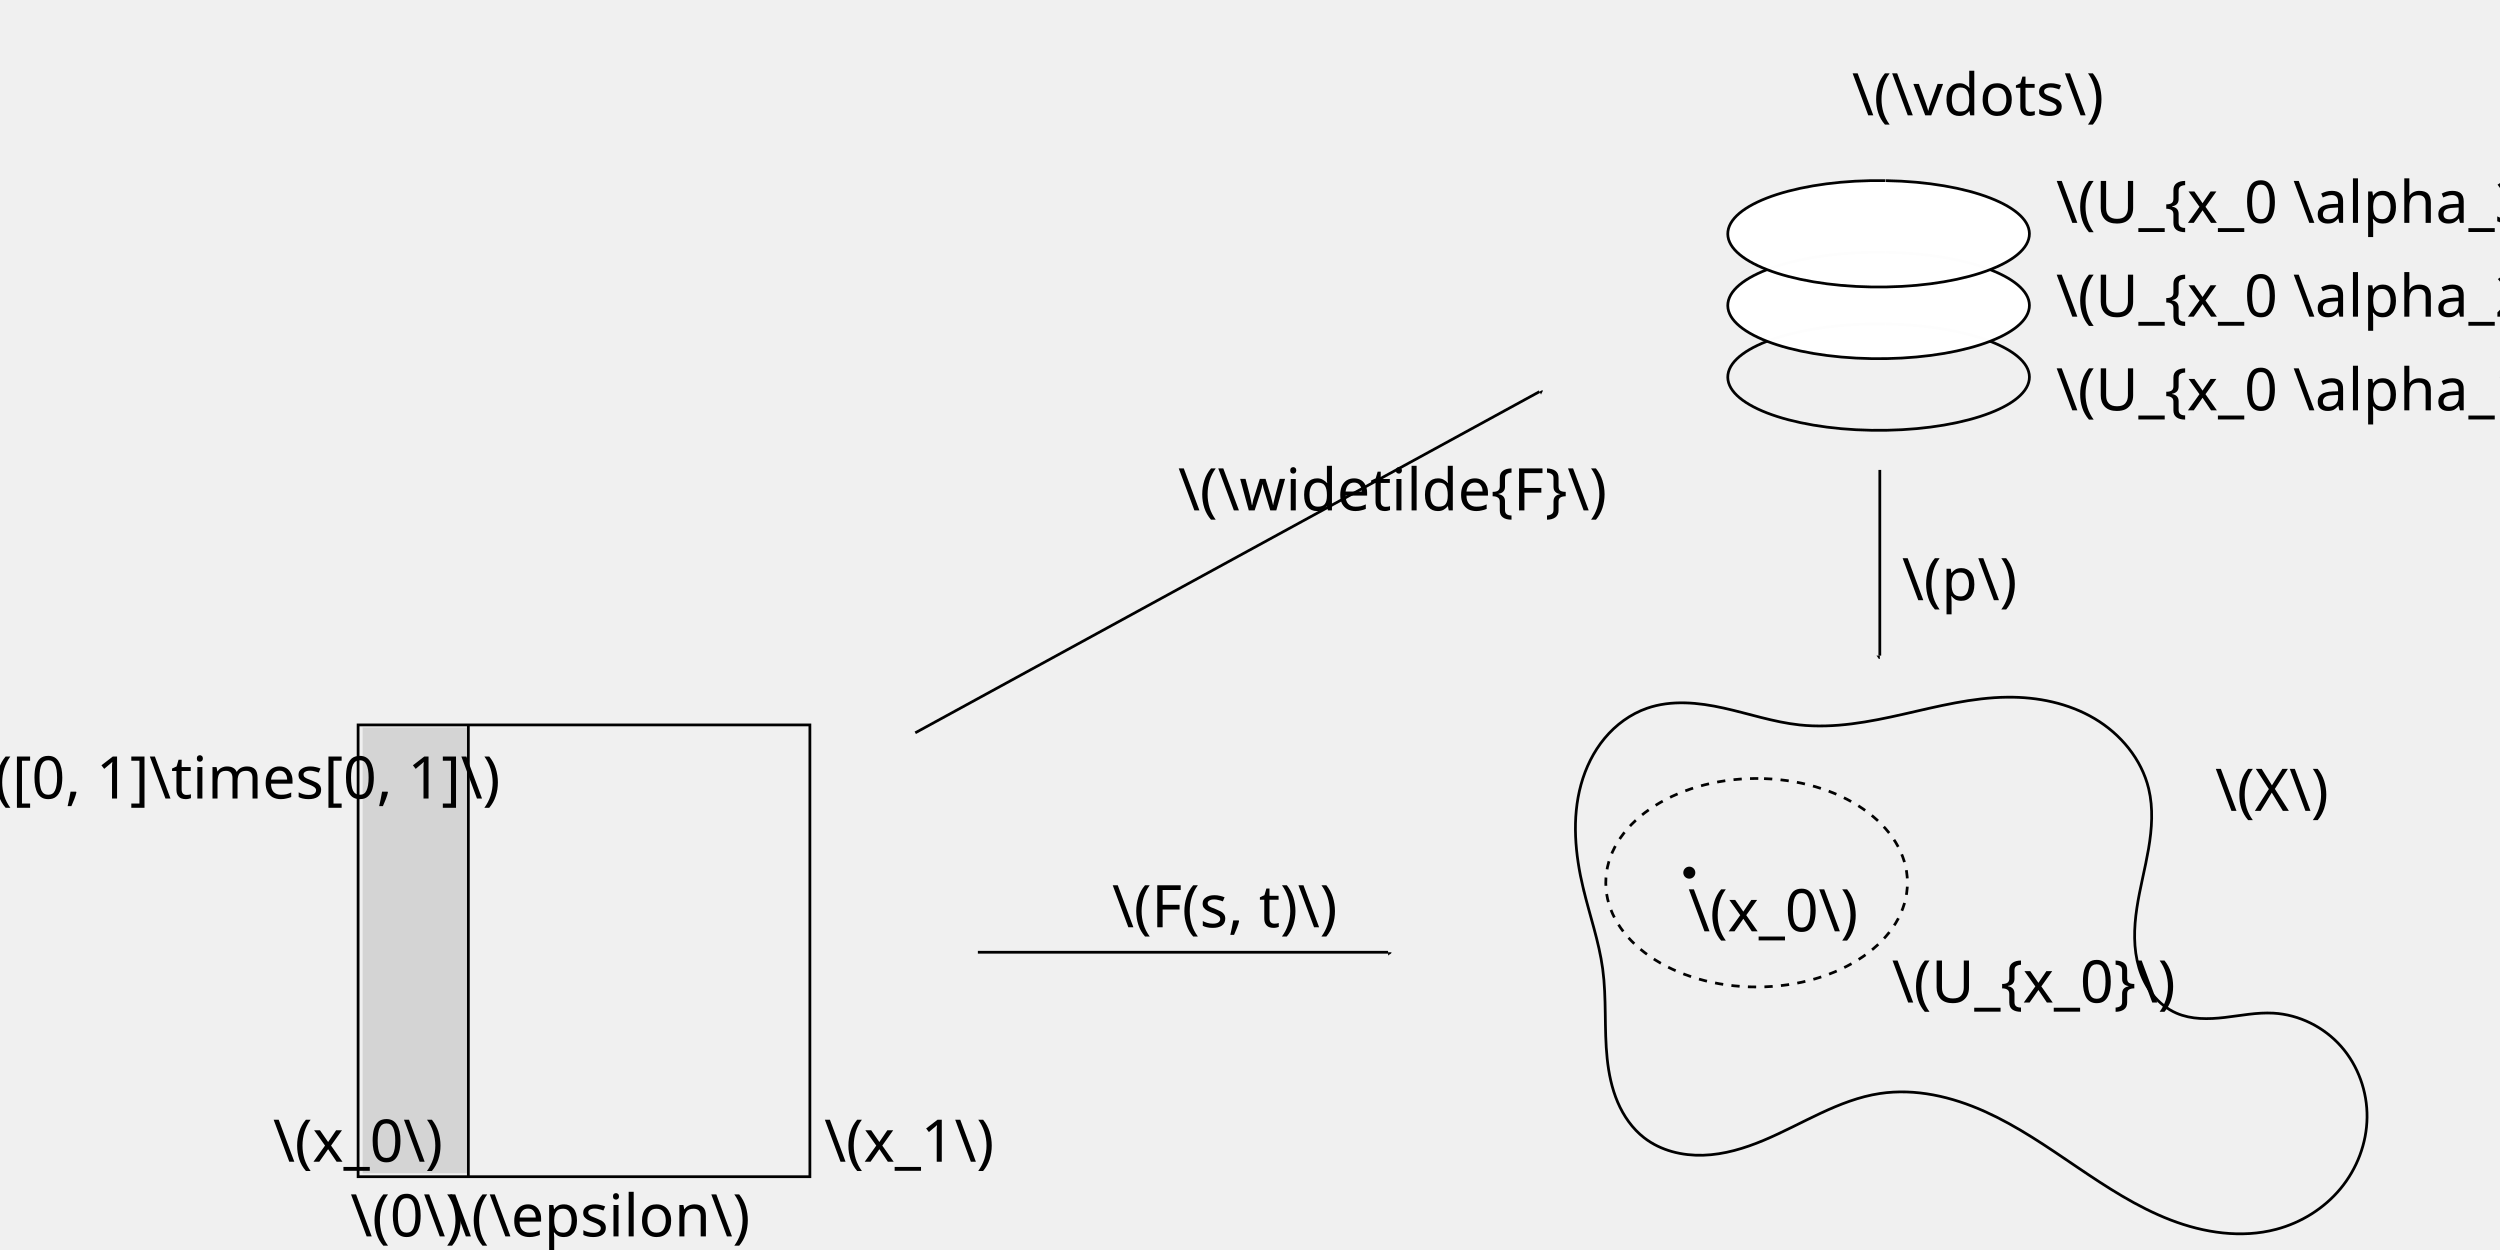
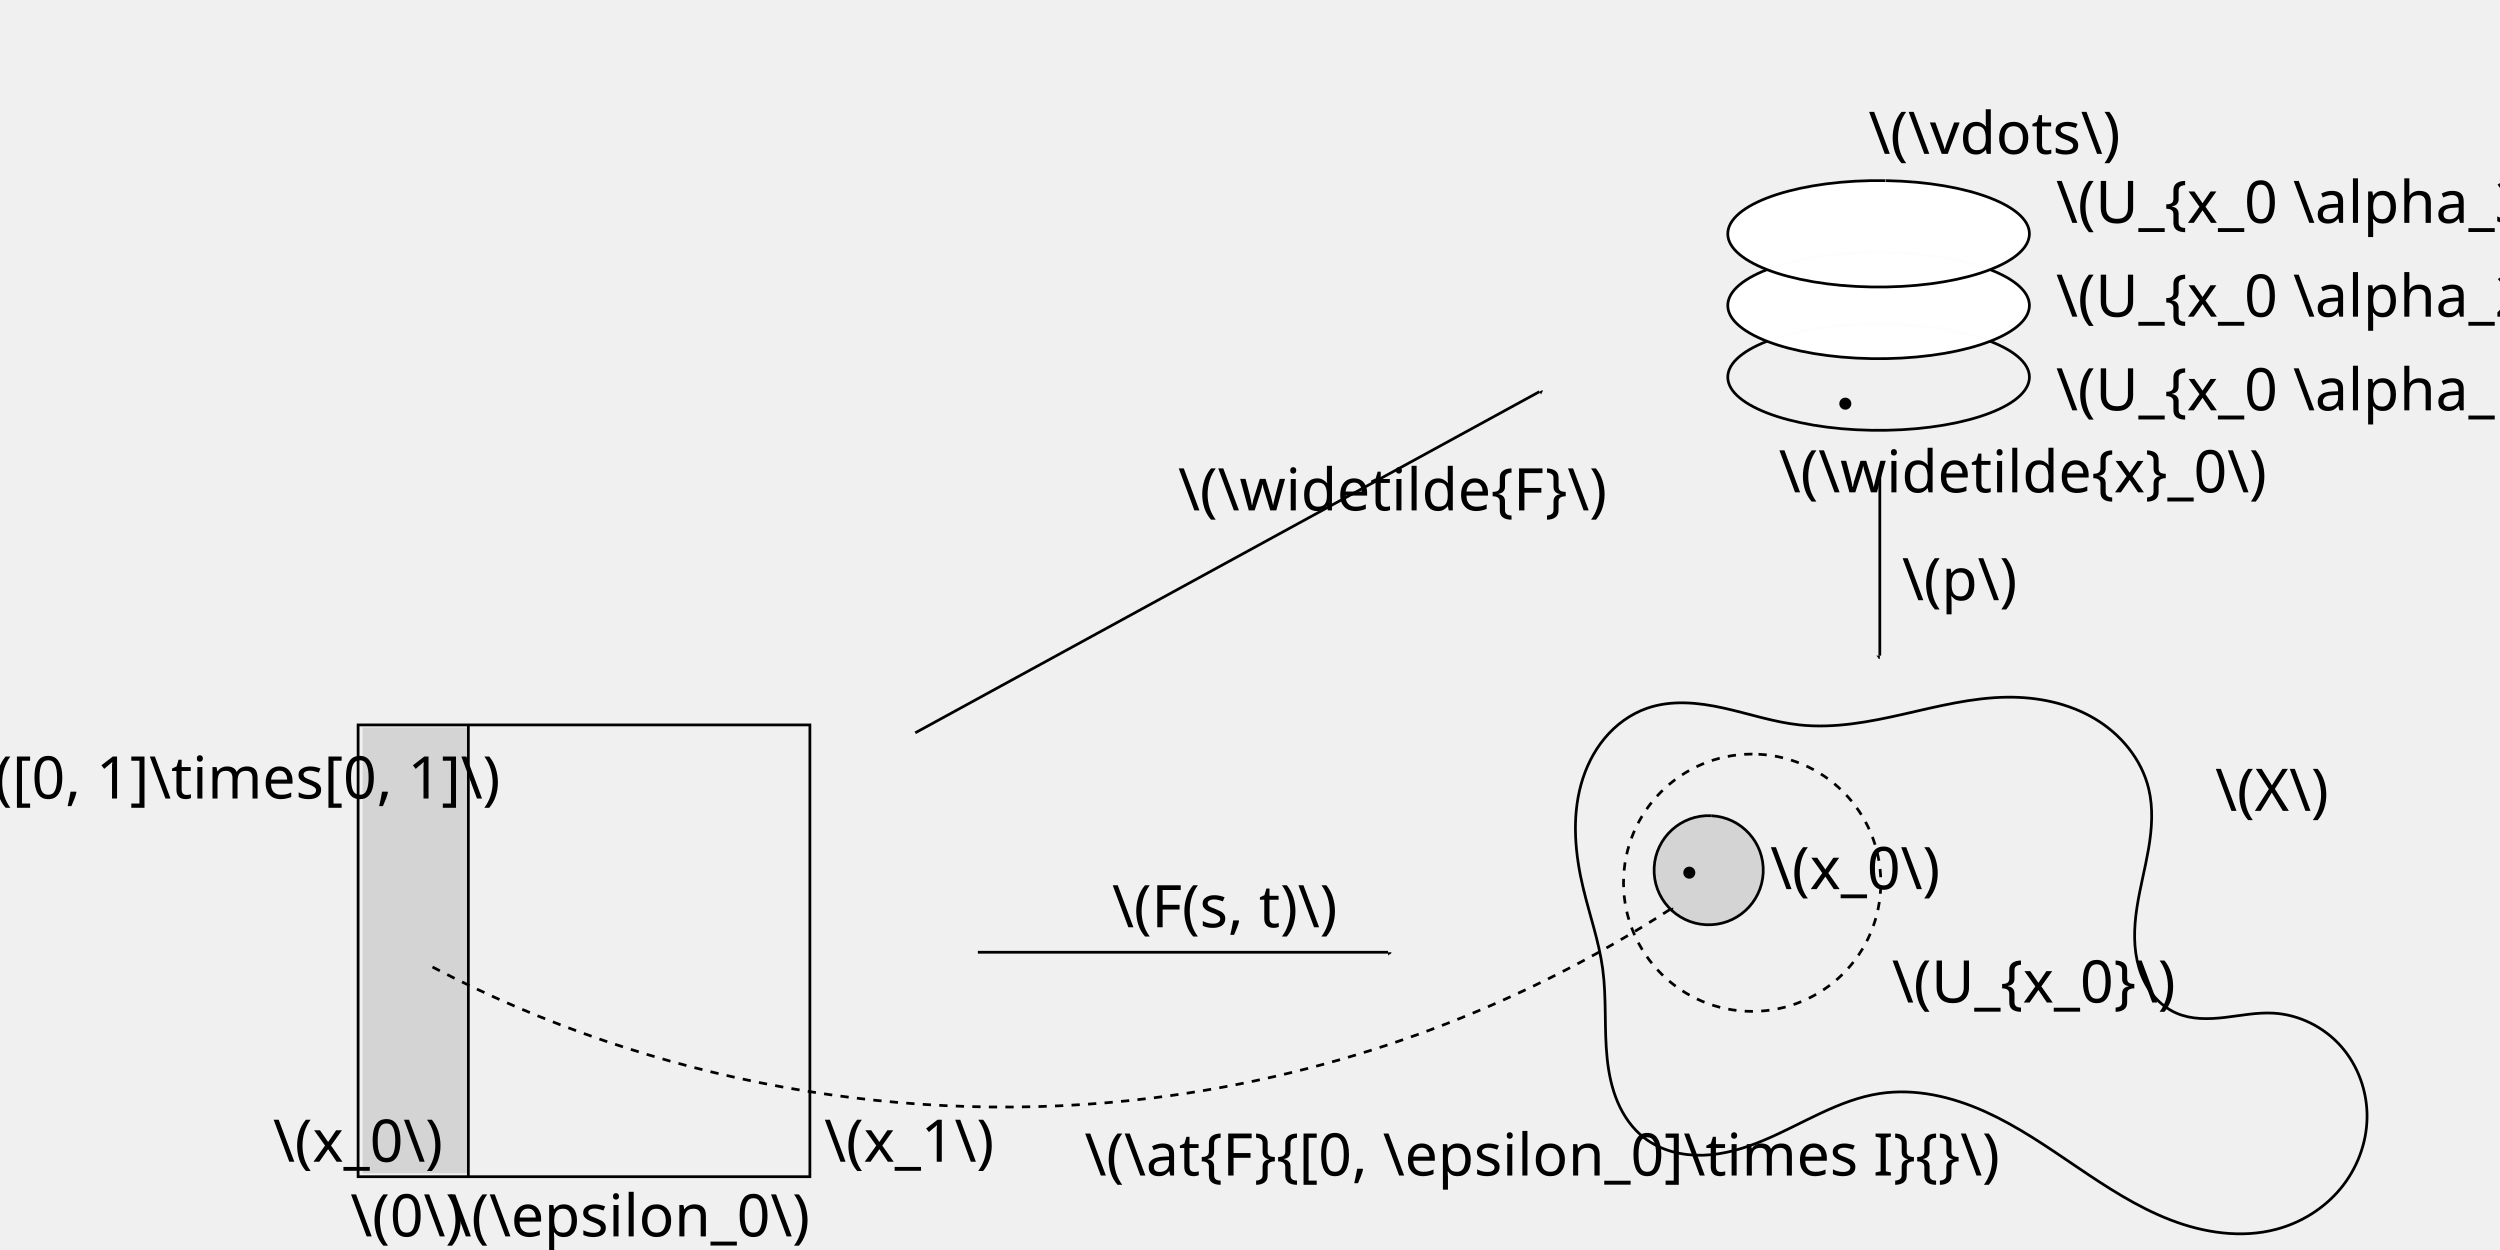
<svg xmlns="http://www.w3.org/2000/svg" width="240mm" height="120mm" viewBox="0 0 240 120" version="1.1" id="svg8">
  <defs id="defs2">
    <marker id="marker-arrow-1" orient="auto-start-reverse" refY="0" refX="0" markerHeight="3" markerWidth="2">
      <g transform="scale(1.393333)" id="g1070">
        <path d="M -1.554,2.072 C -1.425,1.295 0,0.13 0.389,0 0,-0.13 -1.425,-1.295 -1.554,-2.072" style="fill:none;stroke:#000000;stroke-linecap:round;stroke-linejoin:round;stroke-miterlimit:10;stroke-dasharray:none;stroke-opacity:1" id="path1068" />
+ 
+ 
+ 


0" /&gt;
   </g>
    </marker>
    <marker id="marker26286" orient="auto-start-reverse" refY="0" refX="0" markerHeight="3" markerWidth="2">
      <g transform="scale(1.393333)" id="g26284">
        <path d="M -1.554,2.072 C -1.425,1.295 0,0.13 0.389,0 0,-0.13 -1.425,-1.295 -1.554,-2.072" style="fill:none;stroke:#000000;stroke-linecap:round;stroke-linejoin:round;stroke-miterlimit:10;stroke-dasharray:none;stroke-opacity:1" id="path26282" />


+ 
+ 
+ 
0" /&gt;
   </g>
    </marker>
    <marker id="marker26295" orient="auto-start-reverse" refY="0" refX="0" markerHeight="3" markerWidth="2">
      <g transform="scale(1.393333)" id="g26293">
        <path d="M -1.554,2.072 C -1.425,1.295 0,0.13 0.389,0 0,-0.13 -1.425,-1.295 -1.554,-2.072" style="fill:none;stroke:#000000;stroke-linecap:round;stroke-linejoin:round;stroke-miterlimit:10;stroke-dasharray:none;stroke-opacity:1" id="path26291" />


+ 
+ 
+ 
+ 0" /&gt;
+    </g>
+     </marker>
+     <marker id="marker-arrow-1-8" orient="auto-start-reverse" refY="0" refX="0" markerHeight="3" markerWidth="2">
+       <g transform="scale(1.393333)" id="g958">
+         <path d="M -1.554,2.072 C -1.425,1.295 0,0.13 0.389,0 0,-0.13 -1.425,-1.295 -1.554,-2.072" style="fill:none;stroke:#000000;stroke-width:{0.6};stroke-linecap:round;stroke-linejoin:round;stroke-miterlimit:10;stroke-dasharray:none;stroke-opacity:1�        inkscape:connector-curvature=" id="path956" />
0" /&gt;
   </g>
    </marker>
  </defs>
  <g id="layer1" transform="translate(0,-177)">
    <rect style="font-variation-settings:normal;vector-effect:none;fill:none;fill-opacity:1;fill-rule:evenodd;stroke:#000000;stroke-width:0.265;stroke-linecap:butt;stroke-linejoin:miter;stroke-miterlimit:4;stroke-dasharray:none;stroke-dashoffset:0;stroke-opacity:1;-inkscape-stroke:none;marker-start:none;marker-end:none;stop-color:#000000" id="rect845" width="43.371" height="43.371" x="34.378" y="246.592" />
    <path style="fill:none;fill-opacity:1;stroke:#000000;stroke-width:0.265;stroke-linecap:butt;stroke-linejoin:miter;stroke-dasharray:none;stroke-opacity:1;marker-start:none;marker-end:url(#marker-arrow-1)" d="M 93.875,268.416 H 133.255" id="path1064" />
    <path style="fill:none;stroke:#000000;stroke-width:0.265px;stroke-linecap:butt;stroke-linejoin:miter;stroke-opacity:1" d="m 151.992,262.29 c -0.78,-3.267 -1.107,-6.728 -0.215,-9.967 0.446,-1.619 1.198,-3.163 2.272,-4.454 1.074,-1.291 2.477,-2.322 4.063,-2.875 2.347,-0.818 4.934,-0.559 7.36,-0.019 2.427,0.539 4.803,1.349 7.274,1.616 3.349,0.361 6.719,-0.289 10.004,-1.034 3.285,-0.745 6.584,-1.591 9.952,-1.627 2.91,-0.031 5.87,0.572 8.374,2.054 2.504,1.482 4.515,3.897 5.196,6.726 0.453,1.882 0.315,3.858 -0.01,5.766 -0.325,1.908 -0.834,3.782 -1.123,5.696 -0.289,1.914 -0.351,3.902 0.209,5.755 0.28,0.926 0.715,1.81 1.319,2.567 0.604,0.756 1.379,1.382 2.267,1.768 1.438,0.626 3.074,0.594 4.632,0.414 1.558,-0.181 3.114,-0.501 4.681,-0.414 2.473,0.138 4.858,1.334 6.497,3.191 1.639,1.858 2.524,4.346 2.493,6.823 -0.031,2.477 -0.966,4.922 -2.545,6.83 -1.579,1.909 -3.784,3.277 -6.179,3.909 -3.336,0.881 -6.923,0.341 -10.142,-0.901 -3.219,-1.242 -6.131,-3.153 -8.988,-5.087 -2.857,-1.934 -5.709,-3.918 -8.856,-5.331 -3.148,-1.413 -6.652,-2.237 -10.063,-1.719 -3.971,0.603 -7.432,2.931 -11.135,4.487 -1.852,0.778 -3.809,1.373 -5.816,1.437 -2.007,0.065 -4.078,-0.437 -5.665,-1.667 -1.138,-0.882 -1.986,-2.103 -2.551,-3.427 -0.565,-1.324 -0.858,-2.751 -1.008,-4.182 -0.301,-2.863 -0.045,-5.769 -0.432,-8.622 -0.356,-2.624 -1.248,-5.141 -1.863,-7.716 z" id="path1178" />
    <path style="fill:none;fill-opacity:1;stroke:#000000;stroke-width:0.265;stroke-linecap:butt;stroke-linejoin:miter;stroke-dasharray:none;stroke-opacity:1;marker-start:none;marker-end:url(#marker-arrow-1)" d="M 180.462,222.112 V 239.94" id="path1649" />
    <text xml:space="preserve" style="font-size:5.644px;line-height:1.25;font-family:sans-serif;letter-spacing:0px;word-spacing:0px;stroke-width:0.265" x="182.591" y="234.618" id="text1864">
      <tspan id="tspan1862" style="stroke-width:0.265" x="182.591" y="234.618">\(p\)</tspan>
    </text>
    <text xml:space="preserve" style="font-size:5.644px;line-height:1.25;font-family:sans-serif;letter-spacing:0px;word-spacing:0px;stroke-width:0.265" x="212.658" y="254.84" id="text2632">
      <tspan style="stroke-width:0.265" x="212.658" y="254.84" id="tspan2638">\(X\)</tspan>
    </text>
    <text xml:space="preserve" style="font-size:5.644px;line-height:1.25;font-family:sans-serif;letter-spacing:0px;word-spacing:0px;stroke-width:0.265" x="26.208" y="288.525" id="text3170">
      <tspan id="tspan3168" style="stroke-width:0.265" x="26.208" y="288.525">\(x_0\)</tspan>
    </text>
    <text xml:space="preserve" style="font-size:5.644px;line-height:1.25;font-family:sans-serif;letter-spacing:0px;word-spacing:0px;stroke-width:0.265" x="79.125" y="288.525" id="text3334">
      <tspan id="tspan3332" style="stroke-width:0.265" x="79.125" y="288.525">\(x_1\)</tspan>
    </text>
    <text xml:space="preserve" style="font-size:5.644px;line-height:1.25;font-family:sans-serif;letter-spacing:0px;word-spacing:0px;stroke-width:0.265" x="106.758" y="266.015" id="text4798">
      <tspan id="tspan4796" style="stroke-width:0.265" x="106.758" y="266.015">\(F(s, t)\)</tspan>
    </text>
    <path style="font-variation-settings:normal;opacity:0.99;vector-effect:none;fill:#000000;fill-opacity:1;fill-rule:evenodd;stroke:none;stroke-width:0.265;stroke-linecap:butt;stroke-linejoin:round;stroke-miterlimit:4;stroke-dasharray:none;stroke-dashoffset:0;stroke-opacity:1;-inkscape-stroke:none;marker-start:none;marker-end:none;stop-color:#000000;stop-opacity:1" id="path5660-4" d="m 162.202,260.199 a 0.578,0.578 0 0 1 0.548,0.605 0.578,0.578 0 0 1 -0.604,0.549 0.578,0.578 0 0 1 -0.549,-0.604 0.578,0.578 0 0 1 0.603,-0.55" />
-     <text xml:space="preserve" style="font-size:5.644px;line-height:1.25;font-family:sans-serif;letter-spacing:0px;word-spacing:0px;stroke-width:0.265" x="162.065" y="266.408" id="text11043">
-       <tspan id="tspan11041" style="stroke-width:0.265" x="162.065" y="266.408">\(x_0\)</tspan>
+     <path style="font-variation-settings:normal;opacity:0.99;vector-effect:none;fill:#000000;fill-opacity:1;fill-rule:evenodd;stroke:none;stroke-width:0.265;stroke-linecap:butt;stroke-linejoin:round;stroke-miterlimit:4;stroke-dasharray:none;stroke-dashoffset:0;stroke-opacity:1;-inkscape-stroke:none;marker-start:none;marker-end:none;stop-color:#000000;stop-opacity:1" id="path5660-4-9" d="m 177.179,215.175 a 0.578,0.578 0 0 1 0.548,0.605 0.578,0.578 0 0 1 -0.604,0.549 0.578,0.578 0 0 1 -0.549,-0.604 0.578,0.578 0 0 1 0.603,-0.55" />
+     <text xml:space="preserve" style="font-size:5.644px;line-height:1.25;font-family:sans-serif;letter-spacing:0px;word-spacing:0px;stroke-width:0.265" x="169.943" y="262.362" id="text11043">
+       <tspan id="tspan11041" style="stroke-width:0.265" x="169.943" y="262.362">\(x_0\)</tspan>
    </text>
    <text xml:space="preserve" style="font-size:5.644px;line-height:1.25;font-family:sans-serif;letter-spacing:0px;word-spacing:0px;stroke-width:0.265" x="-2.623" y="253.658" id="text15339">
      <tspan id="tspan15337" style="stroke-width:0.265" x="-2.623" y="253.658">\([0, 1]\times[0, 1]\)</tspan>
    </text>
    <path style="fill:none;fill-opacity:1;stroke:#000000;stroke-width:0.265;stroke-linecap:butt;stroke-linejoin:miter;stroke-dasharray:none;stroke-opacity:1;marker-start:none;marker-end:url(#marker-arrow-1)" d="M 87.866,247.35 147.788,214.599" id="path24815" />
    <text xml:space="preserve" style="font-size:5.644px;line-height:1.25;font-family:sans-serif;letter-spacing:0px;word-spacing:0px;stroke-width:0.265" x="113.096" y="226.001" id="text25242">
      <tspan id="tspan25240" style="stroke-width:0.265" x="113.096" y="226.001">\(\widetilde{F}\)</tspan>
    </text>
    <path style="fill:none;stroke:#000000;stroke-width:0.265px;stroke-linecap:butt;stroke-linejoin:miter;stroke-opacity:1" d="m 44.961,289.963 v -43.371" id="path1158" />
    <path style="opacity:0.99;fill:#000000;fill-opacity:0.12;stroke:none;stroke-width:0.805;stroke-linejoin:round;stroke-dasharray:2.414, 2.414;stroke-opacity:1;marker-start:none;marker-end:none" d="m 131.575,344.831 v -80.876 h 18.911 18.911 v 80.876 80.876 h -18.911 -18.911 z" id="path1788" transform="matrix(0.2645833,0,0,0.2645833,0,177)" />
    <text xml:space="preserve" style="font-size:5.644px;line-height:1.25;font-family:sans-serif;letter-spacing:0px;word-spacing:0px;stroke-width:0.265" x="33.635" y="295.694" id="text7541">
      <tspan id="tspan7539" style="stroke-width:0.265" x="33.635" y="295.694">\(0\)</tspan>
    </text>
    <text xml:space="preserve" style="font-size:5.644px;line-height:1.25;font-family:sans-serif;letter-spacing:0px;word-spacing:0px;stroke-width:0.265" x="43.16" y="295.694" id="text7705">
-       <tspan id="tspan7703" style="stroke-width:0.265" x="43.16" y="295.694">\(\epsilon\)</tspan>
+       <tspan id="tspan7703" style="stroke-width:0.265" x="43.16" y="295.694">\(\epsilon_0\)</tspan>
    </text>
-     <path style="font-variation-settings:normal;opacity:0.99;vector-effect:none;fill:none;fill-opacity:1;fill-rule:evenodd;stroke:black;stroke-width:0.265;stroke-linecap:butt;stroke-linejoin:round;stroke-miterlimit:4;stroke-dasharray:0.794,0.794;stroke-dashoffset:0;stroke-opacity:1;-inkscape-stroke:none;stop-color:#000000;stop-opacity:1;marker-start:none;marker-end:none" id="path1263" d="m 169.347,251.747 a 14.479,10.007 0 0 1 13.748,10.479 14.479,10.007 0 0 1 -15.149,9.512 14.479,10.007 0 0 1 -13.775,-10.462 14.479,10.007 0 0 1 15.124,-9.531" />
+     <path style="font-variation-settings:normal;opacity:0.99;vector-effect:none;fill:none;fill-opacity:1;fill-rule:evenodd;stroke:#000000;stroke-width:0.265;stroke-linecap:butt;stroke-linejoin:round;stroke-miterlimit:4;stroke-dasharray:0.794, 0.794;stroke-dashoffset:0;stroke-opacity:1;-inkscape-stroke:none;marker-start:none;marker-end:none;stop-color:#000000;stop-opacity:1" id="path1263" d="m 168.816,249.408 a 12.349,12.349 0 0 1 11.726,12.932 12.349,12.349 0 0 1 -12.922,11.738 12.349,12.349 0 0 1 -11.749,-12.911 12.349,12.349 0 0 1 12.9,-11.761" />
    <text xml:space="preserve" style="font-size:5.644px;line-height:1.25;font-family:sans-serif;letter-spacing:0px;word-spacing:0px;stroke-width:0.265" x="181.622" y="273.24" id="text1459">
      <tspan id="tspan1457" style="stroke-width:0.265" x="181.622" y="273.24">\(U_{x_0}\)</tspan>
    </text>
    <path style="font-variation-settings:normal;opacity:0.99;vector-effect:none;fill:none;fill-opacity:1;fill-rule:evenodd;stroke:#000000;stroke-width:0.265;stroke-linecap:butt;stroke-linejoin:round;stroke-miterlimit:4;stroke-dasharray:none;stroke-dashoffset:0;stroke-opacity:1;-inkscape-stroke:none;stop-color:#000000;stop-opacity:1" id="path1803" d="m 181.058,208.099 a 14.479,5.11 0 0 1 13.748,5.351 14.479,5.11 0 0 1 -15.149,4.857 14.479,5.11 0 0 1 -13.775,-5.342 14.479,5.11 0 0 1 15.124,-4.867" />
    <path style="font-variation-settings:normal;opacity:0.99;vector-effect:none;fill:white;fill-opacity:1;fill-rule:evenodd;stroke:black;stroke-width:0.265;stroke-linecap:butt;stroke-linejoin:round;stroke-miterlimit:4;stroke-dasharray:none;stroke-dashoffset:0;stroke-opacity:1;-inkscape-stroke:none;stop-color:#000000;stop-opacity:1;marker-start:none;marker-end:none" id="path1885" d="m 181.058,201.22 a 14.479,5.11 0 0 1 13.748,5.351 14.479,5.11 0 0 1 -15.149,4.857 14.479,5.11 0 0 1 -13.775,-5.342 14.479,5.11 0 0 1 15.124,-4.867" />
    <path style="font-variation-settings:normal;opacity:0.99;vector-effect:none;fill:white;fill-opacity:1;fill-rule:evenodd;stroke:black;stroke-width:0.265;stroke-linecap:butt;stroke-linejoin:round;stroke-miterlimit:4;stroke-dasharray:none;stroke-dashoffset:0;stroke-opacity:1;-inkscape-stroke:none;stop-color:#000000;stop-opacity:1;marker-start:none;marker-end:none" id="path1887" d="m 181.058,194.341 a 14.479,5.11 0 0 1 13.748,5.351 14.479,5.11 0 0 1 -15.149,4.857 14.479,5.11 0 0 1 -13.775,-5.342 14.479,5.11 0 0 1 15.124,-4.867" />
-     <text xml:space="preserve" style="font-size:5.644px;line-height:1.25;font-family:sans-serif;letter-spacing:0px;word-spacing:0px;stroke-width:0.265" x="177.789" y="188.072" id="text1913">
-       <tspan id="tspan1911" style="stroke-width:0.265" x="177.789" y="188.072">\(\vdots\)</tspan>
+     <text xml:space="preserve" style="font-size:5.644px;line-height:1.25;font-family:sans-serif;letter-spacing:0px;word-spacing:0px;stroke-width:0.265" x="179.376" y="191.776" id="text1913">
+       <tspan id="tspan1911" style="stroke-width:0.265" x="179.376" y="191.776">\(\vdots\)</tspan>
    </text>
    <text xml:space="preserve" style="font-size:5.644px;line-height:1.25;font-family:sans-serif;letter-spacing:0px;word-spacing:0px;stroke-width:0.265" x="197.378" y="216.39" id="text2171">
      <tspan id="tspan2169" style="stroke-width:0.265" x="197.378" y="216.39">\(U_{x_0 \alpha_1}\)</tspan>
    </text>
    <text xml:space="preserve" style="font-size:5.644px;line-height:1.25;font-family:sans-serif;letter-spacing:0px;word-spacing:0px;stroke-width:0.265" x="197.378" y="207.395" id="text2335">
      <tspan id="tspan2333" style="stroke-width:0.265" x="197.378" y="207.395">\(U_{x_0 \alpha_2}\)</tspan>
    </text>
    <text xml:space="preserve" style="font-size:5.644px;line-height:1.25;font-family:sans-serif;letter-spacing:0px;word-spacing:0px;stroke-width:0.265" x="197.378" y="198.399" id="text2521">
      <tspan id="tspan2519" style="stroke-width:0.265" x="197.378" y="198.399">\(U_{x_0 \alpha_3}\)</tspan>
    </text>
+     <text xml:space="preserve" style="font-size:5.644px;line-height:1.25;font-family:sans-serif;letter-spacing:0px;word-spacing:0px;stroke-width:0.265" x="170.763" y="224.268" id="text2571">
+       <tspan id="tspan2569" style="stroke-width:0.265" x="170.763" y="224.268">\(\widetilde{x}_0\)</tspan>
+     </text>
+     <text xml:space="preserve" style="font-size:5.644px;line-height:1.25;font-family:sans-serif;letter-spacing:0px;word-spacing:0px;stroke-width:0.265" x="152.664" y="232.359" id="text2998">
+       <tspan id="tspan2996" style="stroke-width:0.265" x="152.664" y="232.359" />
+     </text>
+     <path style="fill:none;fill-opacity:1;stroke:#000000;stroke-width:0.265;stroke-linecap:butt;stroke-linejoin:miter;stroke-dasharray:0.794, 0.794;stroke-opacity:1;marker-start:none;marker-end:url(#marker-arrow-1)" d="m 41.52,269.834 c 21.085,11.053 45.574,15.499 69.199,12.562 17.618,-2.19 34.721,-8.429 49.611,-18.098" id="path952" />
+     <text xml:space="preserve" style="font-size:5.644px;line-height:1.25;font-family:sans-serif;letter-spacing:0px;word-spacing:0px;stroke-width:0.265" x="104.118" y="289.848" id="text1167">
+       <tspan id="tspan1165" style="stroke-width:0.265" x="104.118" y="289.848">\(\at{F}{[0, \epsilon_0]\times I}{}\)</tspan>
+     </text>
+     <path style="font-variation-settings:normal;opacity:0.99;vector-effect:none;fill:#000000;fill-opacity:0.12;fill-rule:evenodd;stroke:#000000;stroke-width:0.265;stroke-linecap:butt;stroke-linejoin:round;stroke-miterlimit:4;stroke-dasharray:none;stroke-dashoffset:0;stroke-opacity:1;-inkscape-stroke:none;marker-start:none;marker-end:none;stop-color:#000000;stop-opacity:1" id="path1417" d="m 164.291,255.308 a 5.239,5.239 0 0 1 4.975,5.487 5.239,5.239 0 0 1 -5.482,4.98 5.239,5.239 0 0 1 -4.985,-5.478 5.239,5.239 0 0 1 5.473,-4.99" />
  </g>
</svg>
